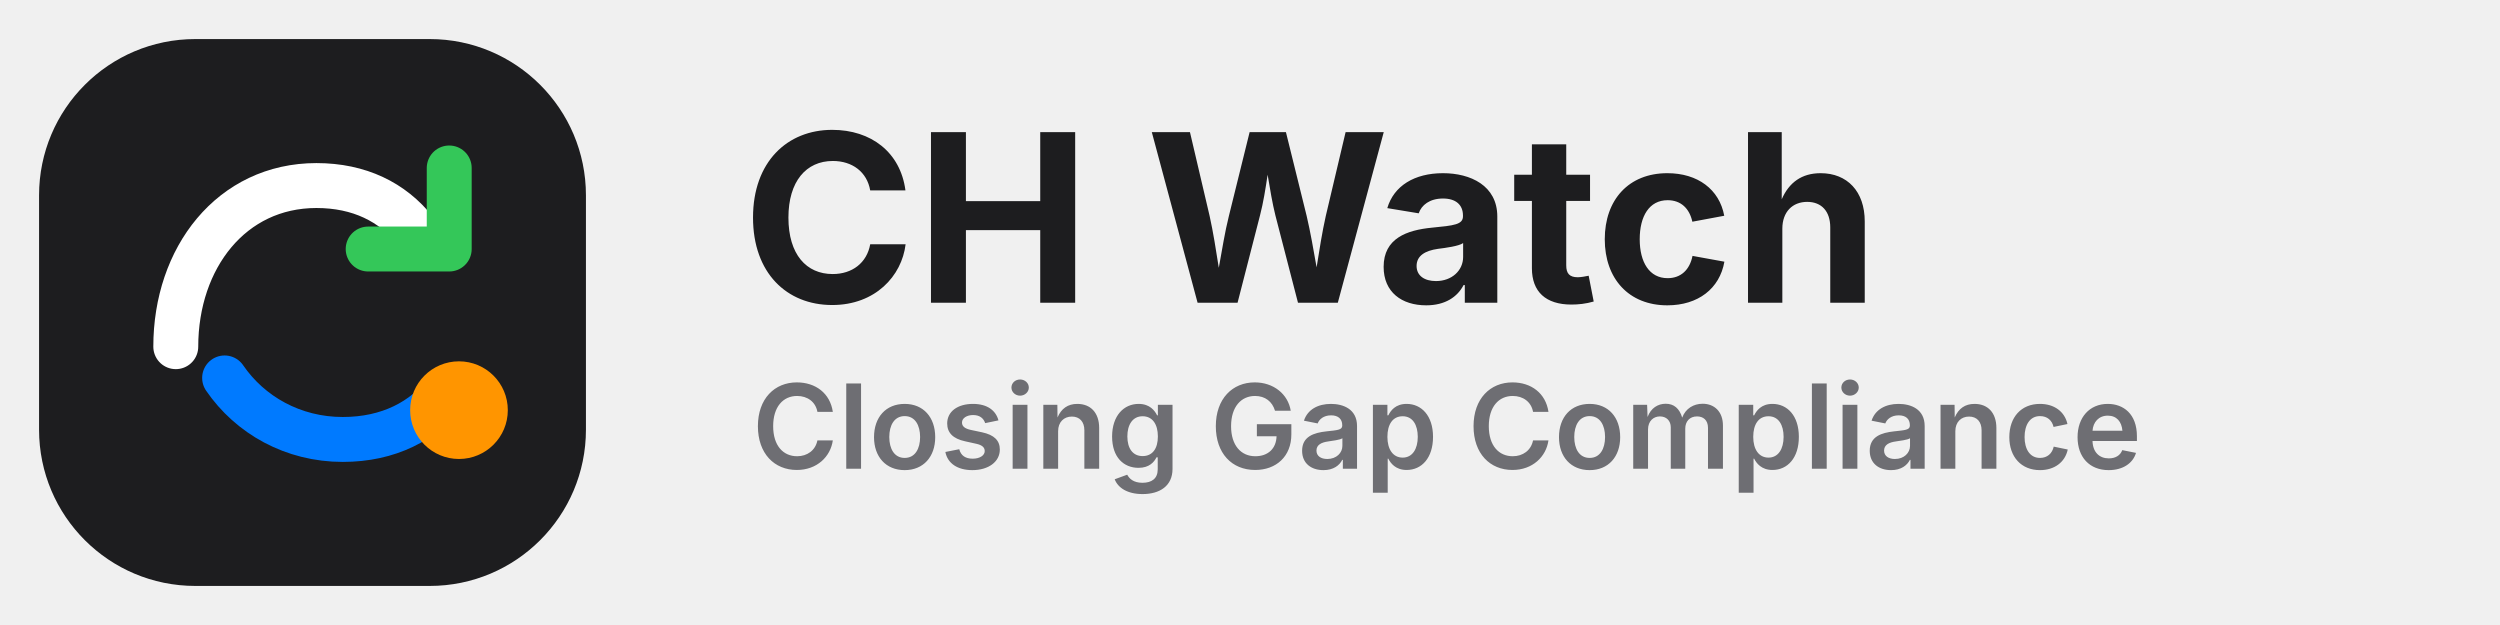
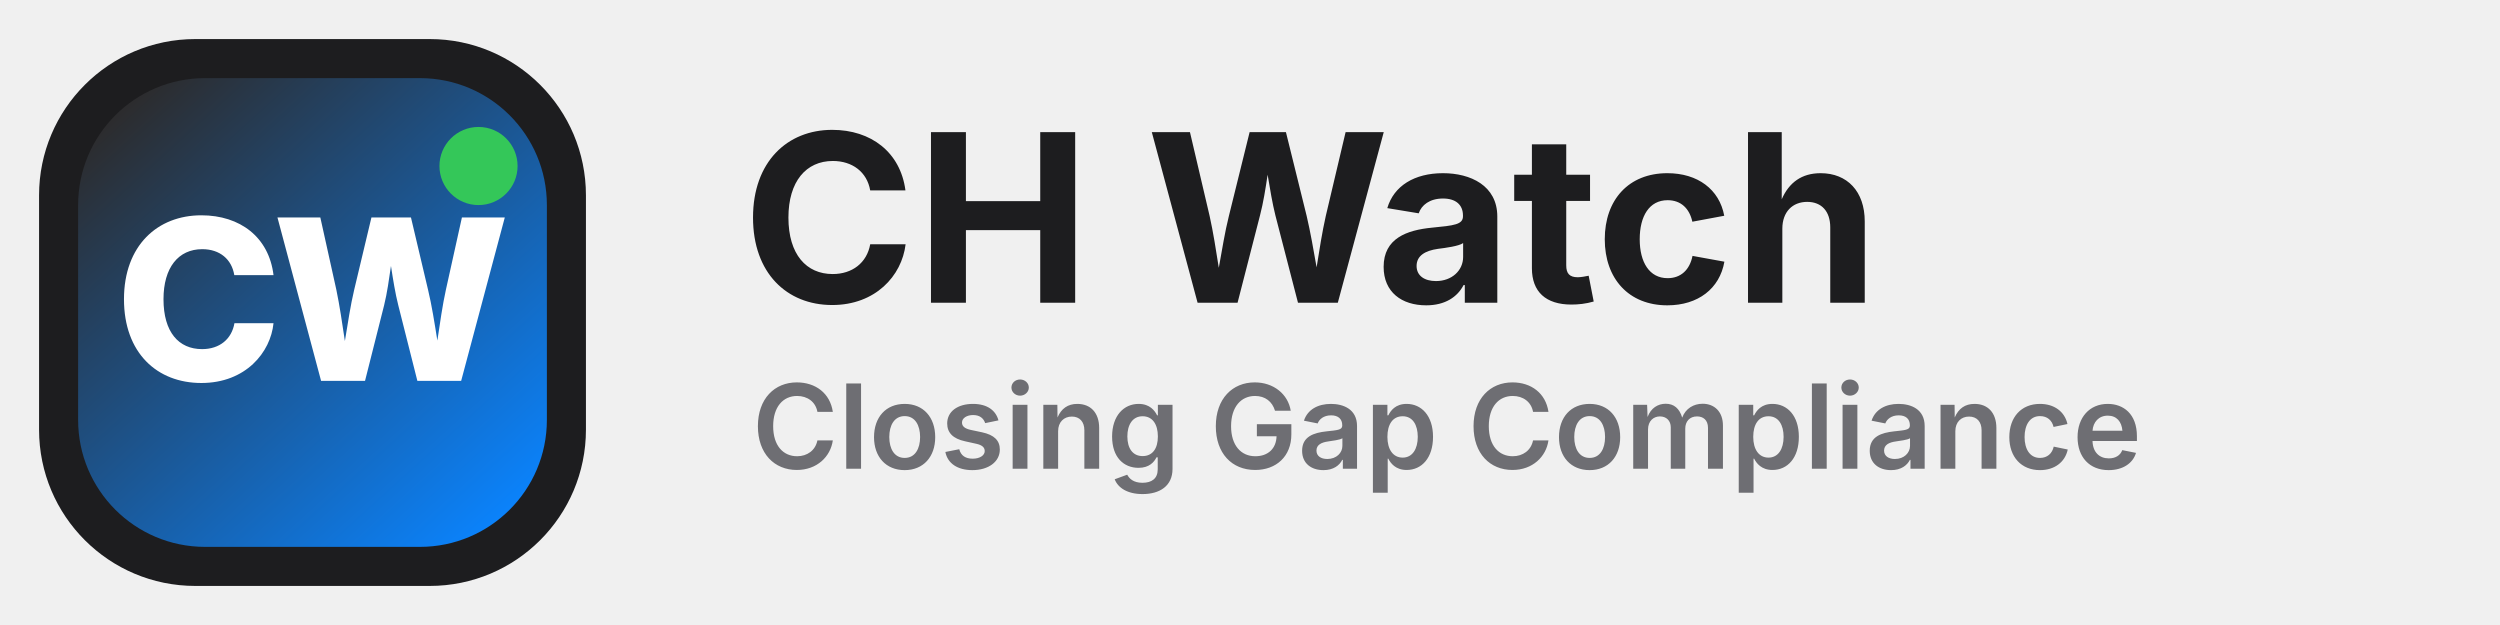
- <svg xmlns="http://www.w3.org/2000/svg" width="256" height="64" viewBox="0 0 256 64" fill="none" role="img" aria-label="CH Watch by Closing Gap Compliance">
+ <svg xmlns="http://www.w3.org/2000/svg" width="256" height="64" viewBox="0 0 256 64" fill="none" role="img" aria-label="CW Watch by Closing Gap Compliance">
  <rect x="4" y="4" width="56" height="56" rx="16" fill="#1D1D1F" />
-   <path d="M18 35.5c0-9.1 5.7-16.5 14.4-16.5 4.4 0 7.8 1.7 10.1 4.6" stroke="#FFFFFF" stroke-width="4.6" stroke-linecap="round" />
-   <path d="M46 25.5v-8.3M46 25.5h-8.3" stroke="#34C759" stroke-width="4.6" stroke-linecap="round" stroke-linejoin="round" />
-   <path d="M45.7 40.1c-2.3 3-5.9 4.9-10.6 4.9-5.1 0-9.5-2.5-12.1-6.3" stroke="#007AFF" stroke-width="4.6" stroke-linecap="round" />
-   <circle cx="47" cy="42" r="5" fill="#FF9500" />
+   <rect x="8" y="8" width="48" height="48" rx="13" fill="url(#paint0_linear)" />
+   <text x="32" y="39" text-anchor="middle" fill="#FFFFFF" font-family="Geist, Inter, Arial, sans-serif" font-size="23" font-weight="800" letter-spacing="-1">CW</text>
+   <circle cx="49" cy="17" r="4" fill="#34C759" />
  <text x="76" y="31" fill="#1D1D1F" font-family="Geist, Inter, Arial, sans-serif" font-size="24" font-weight="700">CH Watch</text>
  <text x="77" y="48" fill="#6E6E73" font-family="Geist, Inter, Arial, sans-serif" font-size="12" font-weight="600">Closing Gap Compliance</text>
+   <defs>
+     <linearGradient id="paint0_linear" x1="13" y1="11" x2="52" y2="54" gradientUnits="userSpaceOnUse">
+       <stop stop-color="#2C2C2E" />
+       <stop offset="1" stop-color="#0A84FF" />
+     </linearGradient>
+   </defs>
</svg>
